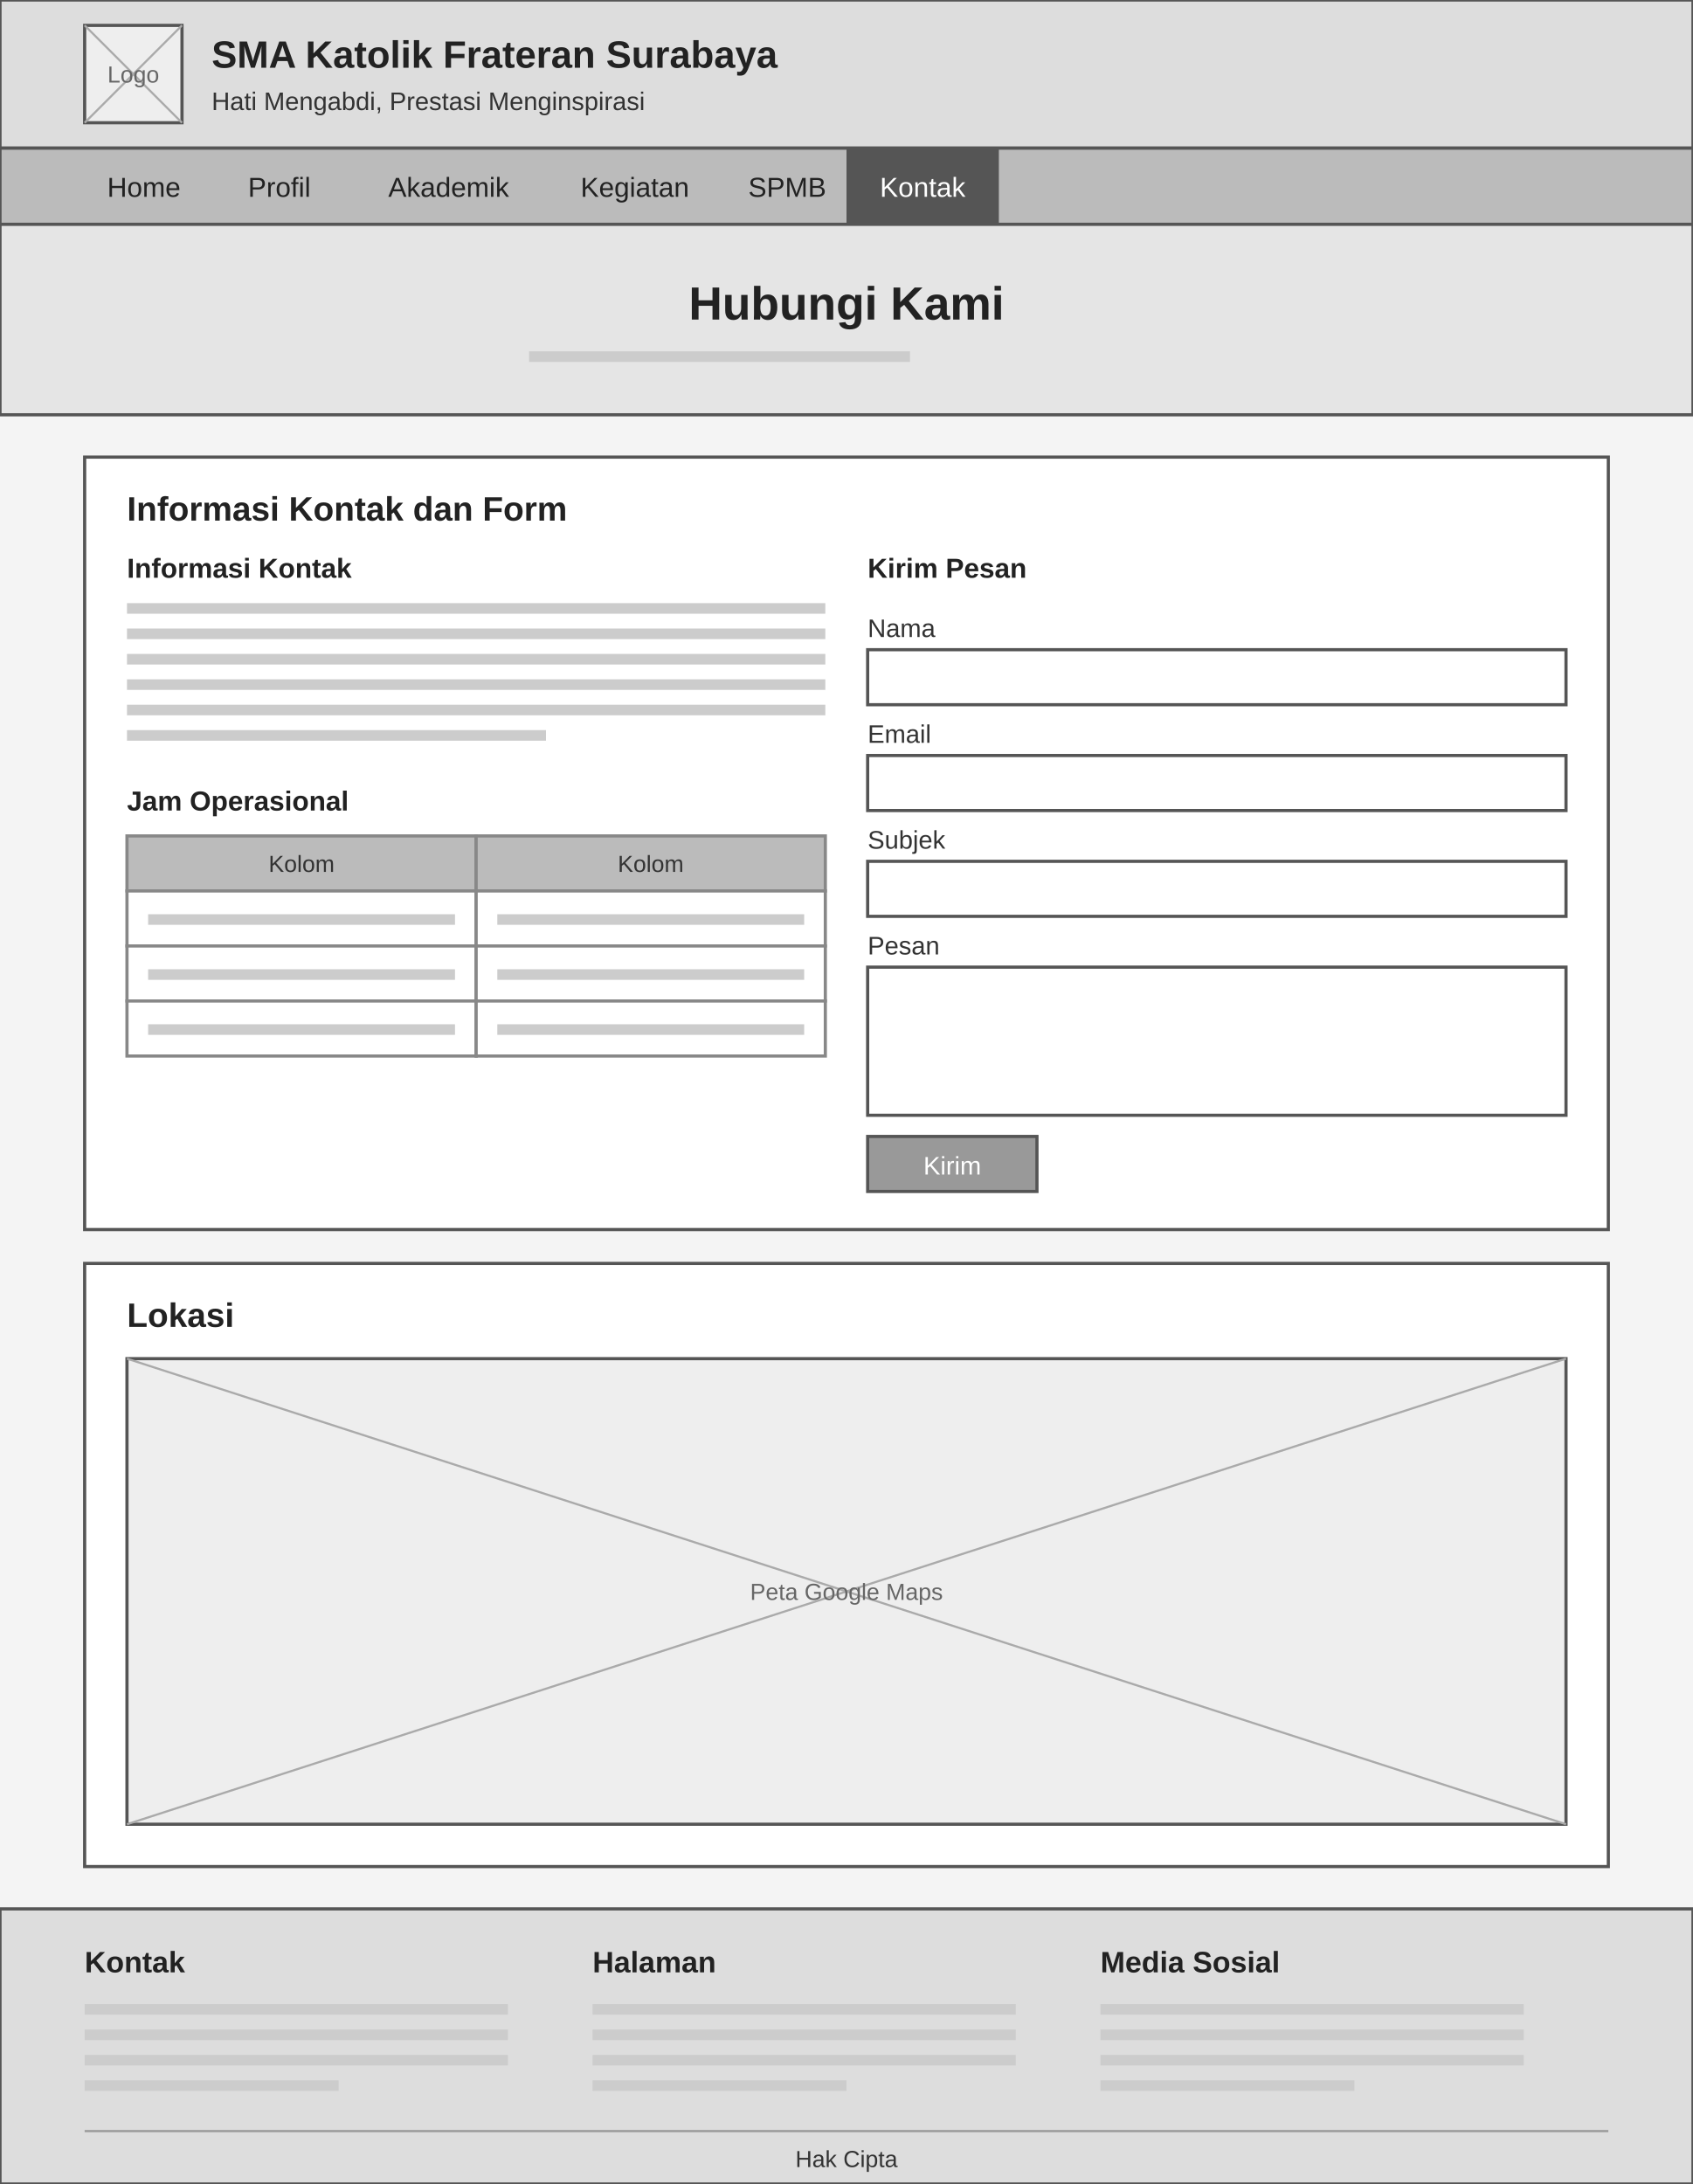
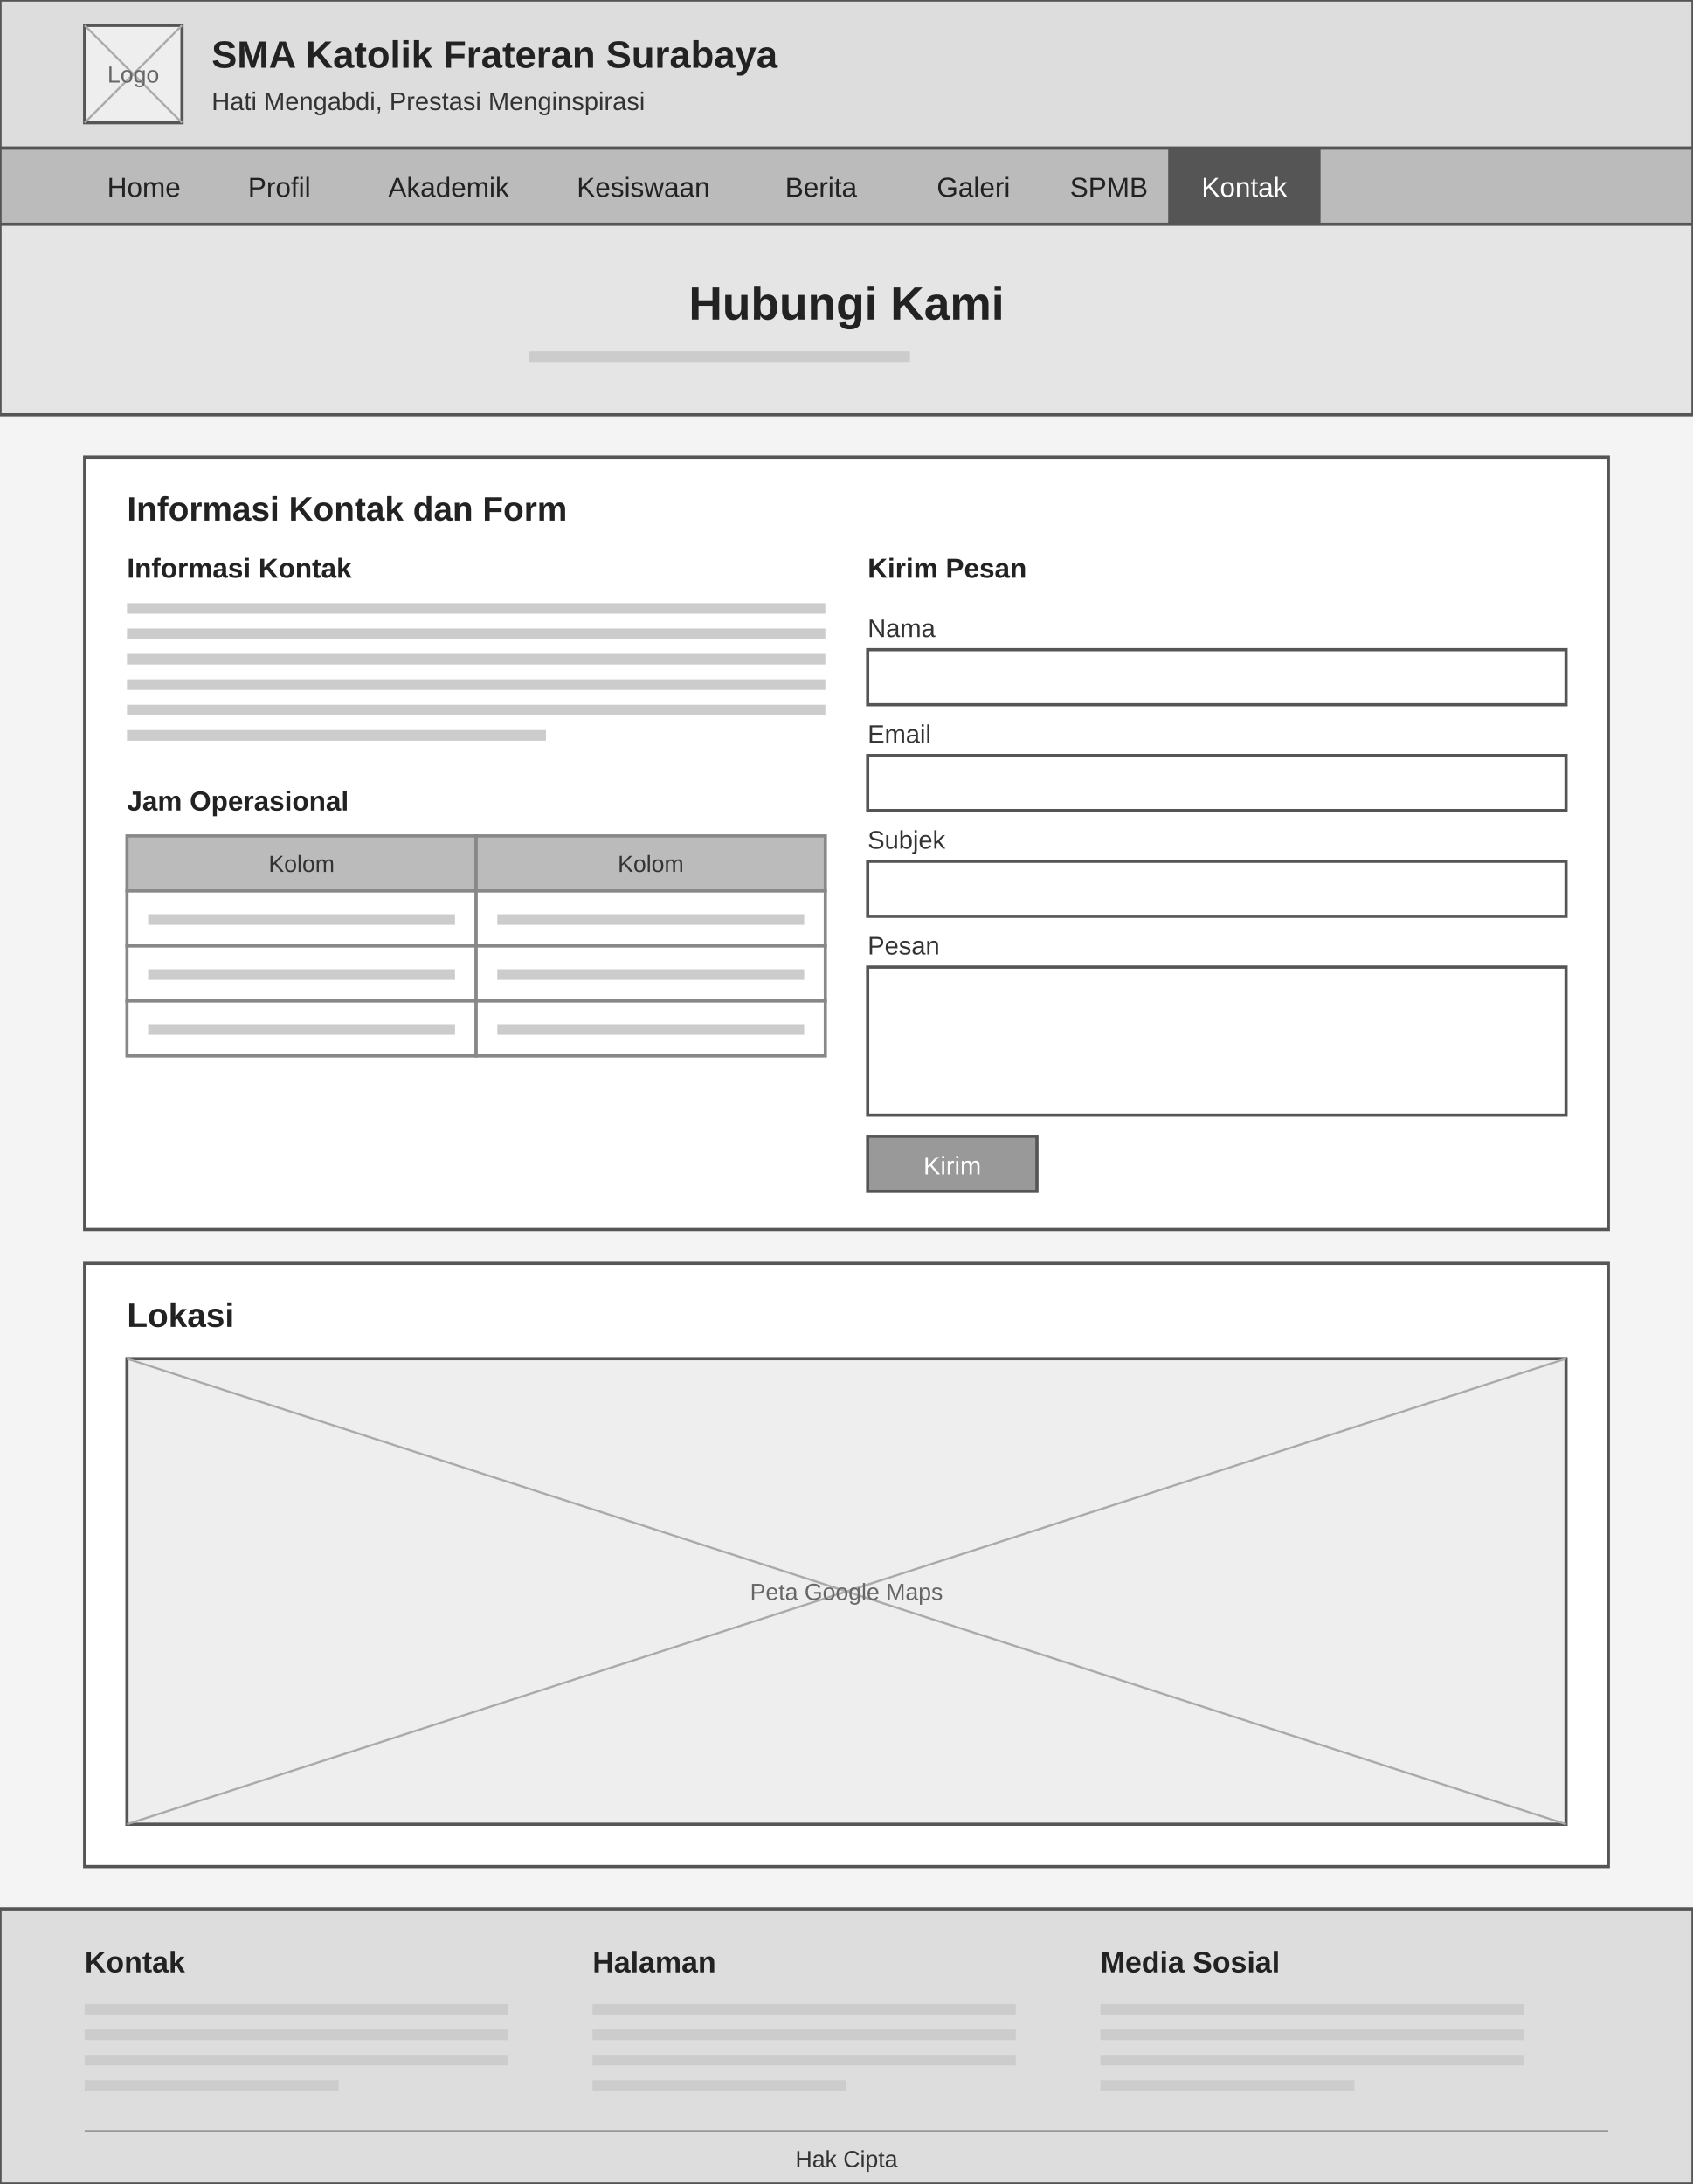
<svg xmlns="http://www.w3.org/2000/svg" width="800" height="1032" viewBox="0 0 800 1032">
  <rect width="800" height="1032" fill="#f4f4f4" />
  <rect x="0" y="0" width="800" height="70" fill="#ddd" stroke="#555" stroke-width="1.5" />
  <rect x="40" y="12" width="46" height="46" fill="#eee" stroke="#555" stroke-width="1.5" />
  <line x1="40" y1="12" x2="86" y2="58" stroke="#aaa" />
  <line x1="86" y1="12" x2="40" y2="58" stroke="#aaa" />
  <text x="63" y="39" font-family="Arial" font-size="11" fill="#666" text-anchor="middle">Logo</text>
  <text x="100" y="32" font-family="Arial" font-size="18" fill="#222" text-anchor="start" font-weight="bold">SMA Katolik Frateran Surabaya</text>
  <text x="100" y="52" font-family="Arial" font-size="12" fill="#333" text-anchor="start">Hati Mengabdi, Prestasi Menginspirasi</text>
  <rect x="0" y="70" width="800" height="36" fill="#bbb" stroke="#555" stroke-width="1.5" />
  <text x="68" y="93" font-family="Arial" font-size="13" fill="#222" text-anchor="middle">Home</text>
  <text x="132" y="93" font-family="Arial" font-size="13" fill="#222" text-anchor="middle">Profil</text>
  <text x="212" y="93" font-family="Arial" font-size="13" fill="#222" text-anchor="middle">Akademik</text>
-   <text x="300" y="93" font-family="Arial" font-size="13" fill="#222" text-anchor="middle">Kegiatan</text>
-   <text x="372" y="93" font-family="Arial" font-size="13" fill="#222" text-anchor="middle">SPMB</text>
-   <rect x="400" y="70" width="72" height="36" fill="#555" />
-   <text x="436" y="93" font-family="Arial" font-size="13" fill="#fff" text-anchor="middle">Kontak</text>
+   <text x="304" y="93" font-family="Arial" font-size="13" fill="#222" text-anchor="middle">Kesiswaan</text>
+   <text x="388" y="93" font-family="Arial" font-size="13" fill="#222" text-anchor="middle">Berita</text>
+   <text x="460" y="93" font-family="Arial" font-size="13" fill="#222" text-anchor="middle">Galeri</text>
+   <text x="524" y="93" font-family="Arial" font-size="13" fill="#222" text-anchor="middle">SPMB</text>
+   <rect x="552" y="70" width="72" height="36" fill="#555" />
+   <text x="588" y="93" font-family="Arial" font-size="13" fill="#fff" text-anchor="middle">Kontak</text>
  <rect x="0" y="106" width="800" height="90" fill="#e5e5e5" stroke="#555" stroke-width="1.5" />
  <text x="400" y="151" font-family="Arial" font-size="22" fill="#222" text-anchor="middle" font-weight="bold">Hubungi Kami</text>
  <rect x="250" y="166" width="180" height="5" fill="#ccc" />
  <rect x="40" y="216" width="720" height="365" fill="#fff" stroke="#555" stroke-width="1.5" />
  <text x="60" y="246" font-family="Arial" font-size="16" fill="#222" text-anchor="start" font-weight="bold">Informasi Kontak dan Form</text>
  <text x="60" y="273" font-family="Arial" font-size="13" fill="#222" text-anchor="start" font-weight="bold">Informasi Kontak</text>
  <rect x="60" y="285" width="330" height="5" fill="#ccc" />
  <rect x="60" y="297" width="330" height="5" fill="#ccc" />
  <rect x="60" y="309" width="330" height="5" fill="#ccc" />
  <rect x="60" y="321" width="330" height="5" fill="#ccc" />
  <rect x="60" y="333" width="330" height="5" fill="#ccc" />
  <rect x="60" y="345" width="198" height="5" fill="#ccc" />
  <text x="60" y="383" font-family="Arial" font-size="13" fill="#222" text-anchor="start" font-weight="bold">Jam Operasional</text>
  <rect x="60" y="395" width="165" height="26" fill="#bbb" stroke="#888" stroke-width="1.5" />
  <text x="142.5" y="412" font-family="Arial" font-size="11" fill="#333" text-anchor="middle">Kolom</text>
  <rect x="225" y="395" width="165" height="26" fill="#bbb" stroke="#888" stroke-width="1.5" />
  <text x="307.5" y="412" font-family="Arial" font-size="11" fill="#333" text-anchor="middle">Kolom</text>
  <rect x="60" y="421" width="165" height="26" fill="#fff" stroke="#888" stroke-width="1.5" />
  <rect x="70" y="432" width="145" height="5" fill="#ccc" />
  <rect x="225" y="421" width="165" height="26" fill="#fff" stroke="#888" stroke-width="1.5" />
  <rect x="235" y="432" width="145" height="5" fill="#ccc" />
  <rect x="60" y="447" width="165" height="26" fill="#fff" stroke="#888" stroke-width="1.5" />
  <rect x="70" y="458" width="145" height="5" fill="#ccc" />
  <rect x="225" y="447" width="165" height="26" fill="#fff" stroke="#888" stroke-width="1.5" />
  <rect x="235" y="458" width="145" height="5" fill="#ccc" />
  <rect x="60" y="473" width="165" height="26" fill="#fff" stroke="#888" stroke-width="1.5" />
  <rect x="70" y="484" width="145" height="5" fill="#ccc" />
  <rect x="225" y="473" width="165" height="26" fill="#fff" stroke="#888" stroke-width="1.5" />
  <rect x="235" y="484" width="145" height="5" fill="#ccc" />
  <text x="410" y="273" font-family="Arial" font-size="13" fill="#222" text-anchor="start" font-weight="bold">Kirim Pesan</text>
  <text x="410" y="301" font-family="Arial" font-size="12" fill="#333" text-anchor="start">Nama</text>
  <rect x="410" y="307" width="330" height="26" fill="#fff" stroke="#555" stroke-width="1.5" />
  <text x="410" y="351" font-family="Arial" font-size="12" fill="#333" text-anchor="start">Email</text>
  <rect x="410" y="357" width="330" height="26" fill="#fff" stroke="#555" stroke-width="1.5" />
  <text x="410" y="401" font-family="Arial" font-size="12" fill="#333" text-anchor="start">Subjek</text>
  <rect x="410" y="407" width="330" height="26" fill="#fff" stroke="#555" stroke-width="1.5" />
  <text x="410" y="451" font-family="Arial" font-size="12" fill="#333" text-anchor="start">Pesan</text>
  <rect x="410" y="457" width="330" height="70" fill="#fff" stroke="#555" stroke-width="1.5" />
  <rect x="410" y="537" width="80" height="26" fill="#999" stroke="#555" stroke-width="1.5" />
  <text x="450" y="555" font-family="Arial" font-size="12" fill="#fff" text-anchor="middle">Kirim</text>
  <rect x="40" y="597" width="720" height="285" fill="#fff" stroke="#555" stroke-width="1.5" />
  <text x="60" y="627" font-family="Arial" font-size="16" fill="#222" text-anchor="start" font-weight="bold">Lokasi</text>
  <rect x="60" y="642" width="680" height="220" fill="#eee" stroke="#555" stroke-width="1.5" />
  <line x1="60" y1="642" x2="740" y2="862" stroke="#aaa" />
  <line x1="740" y1="642" x2="60" y2="862" stroke="#aaa" />
  <text x="400" y="756" font-family="Arial" font-size="11" fill="#666" text-anchor="middle">Peta Google Maps</text>
  <rect x="0" y="902" width="800" height="130" fill="#ddd" stroke="#555" stroke-width="1.5" />
  <text x="40" y="932" font-family="Arial" font-size="14" fill="#222" text-anchor="start" font-weight="bold">Kontak</text>
  <rect x="40" y="947" width="200" height="5" fill="#ccc" />
  <rect x="40" y="959" width="200" height="5" fill="#ccc" />
  <rect x="40" y="971" width="200" height="5" fill="#ccc" />
  <rect x="40" y="983" width="120" height="5" fill="#ccc" />
  <text x="280" y="932" font-family="Arial" font-size="14" fill="#222" text-anchor="start" font-weight="bold">Halaman</text>
  <rect x="280" y="947" width="200" height="5" fill="#ccc" />
  <rect x="280" y="959" width="200" height="5" fill="#ccc" />
  <rect x="280" y="971" width="200" height="5" fill="#ccc" />
  <rect x="280" y="983" width="120" height="5" fill="#ccc" />
  <text x="520" y="932" font-family="Arial" font-size="14" fill="#222" text-anchor="start" font-weight="bold">Media Sosial</text>
  <rect x="520" y="947" width="200" height="5" fill="#ccc" />
  <rect x="520" y="959" width="200" height="5" fill="#ccc" />
  <rect x="520" y="971" width="200" height="5" fill="#ccc" />
  <rect x="520" y="983" width="120" height="5" fill="#ccc" />
  <line x1="40" y1="1007" x2="760" y2="1007" stroke="#999" />
  <text x="400" y="1024" font-family="Arial" font-size="11" fill="#333" text-anchor="middle">Hak Cipta</text>
</svg>
